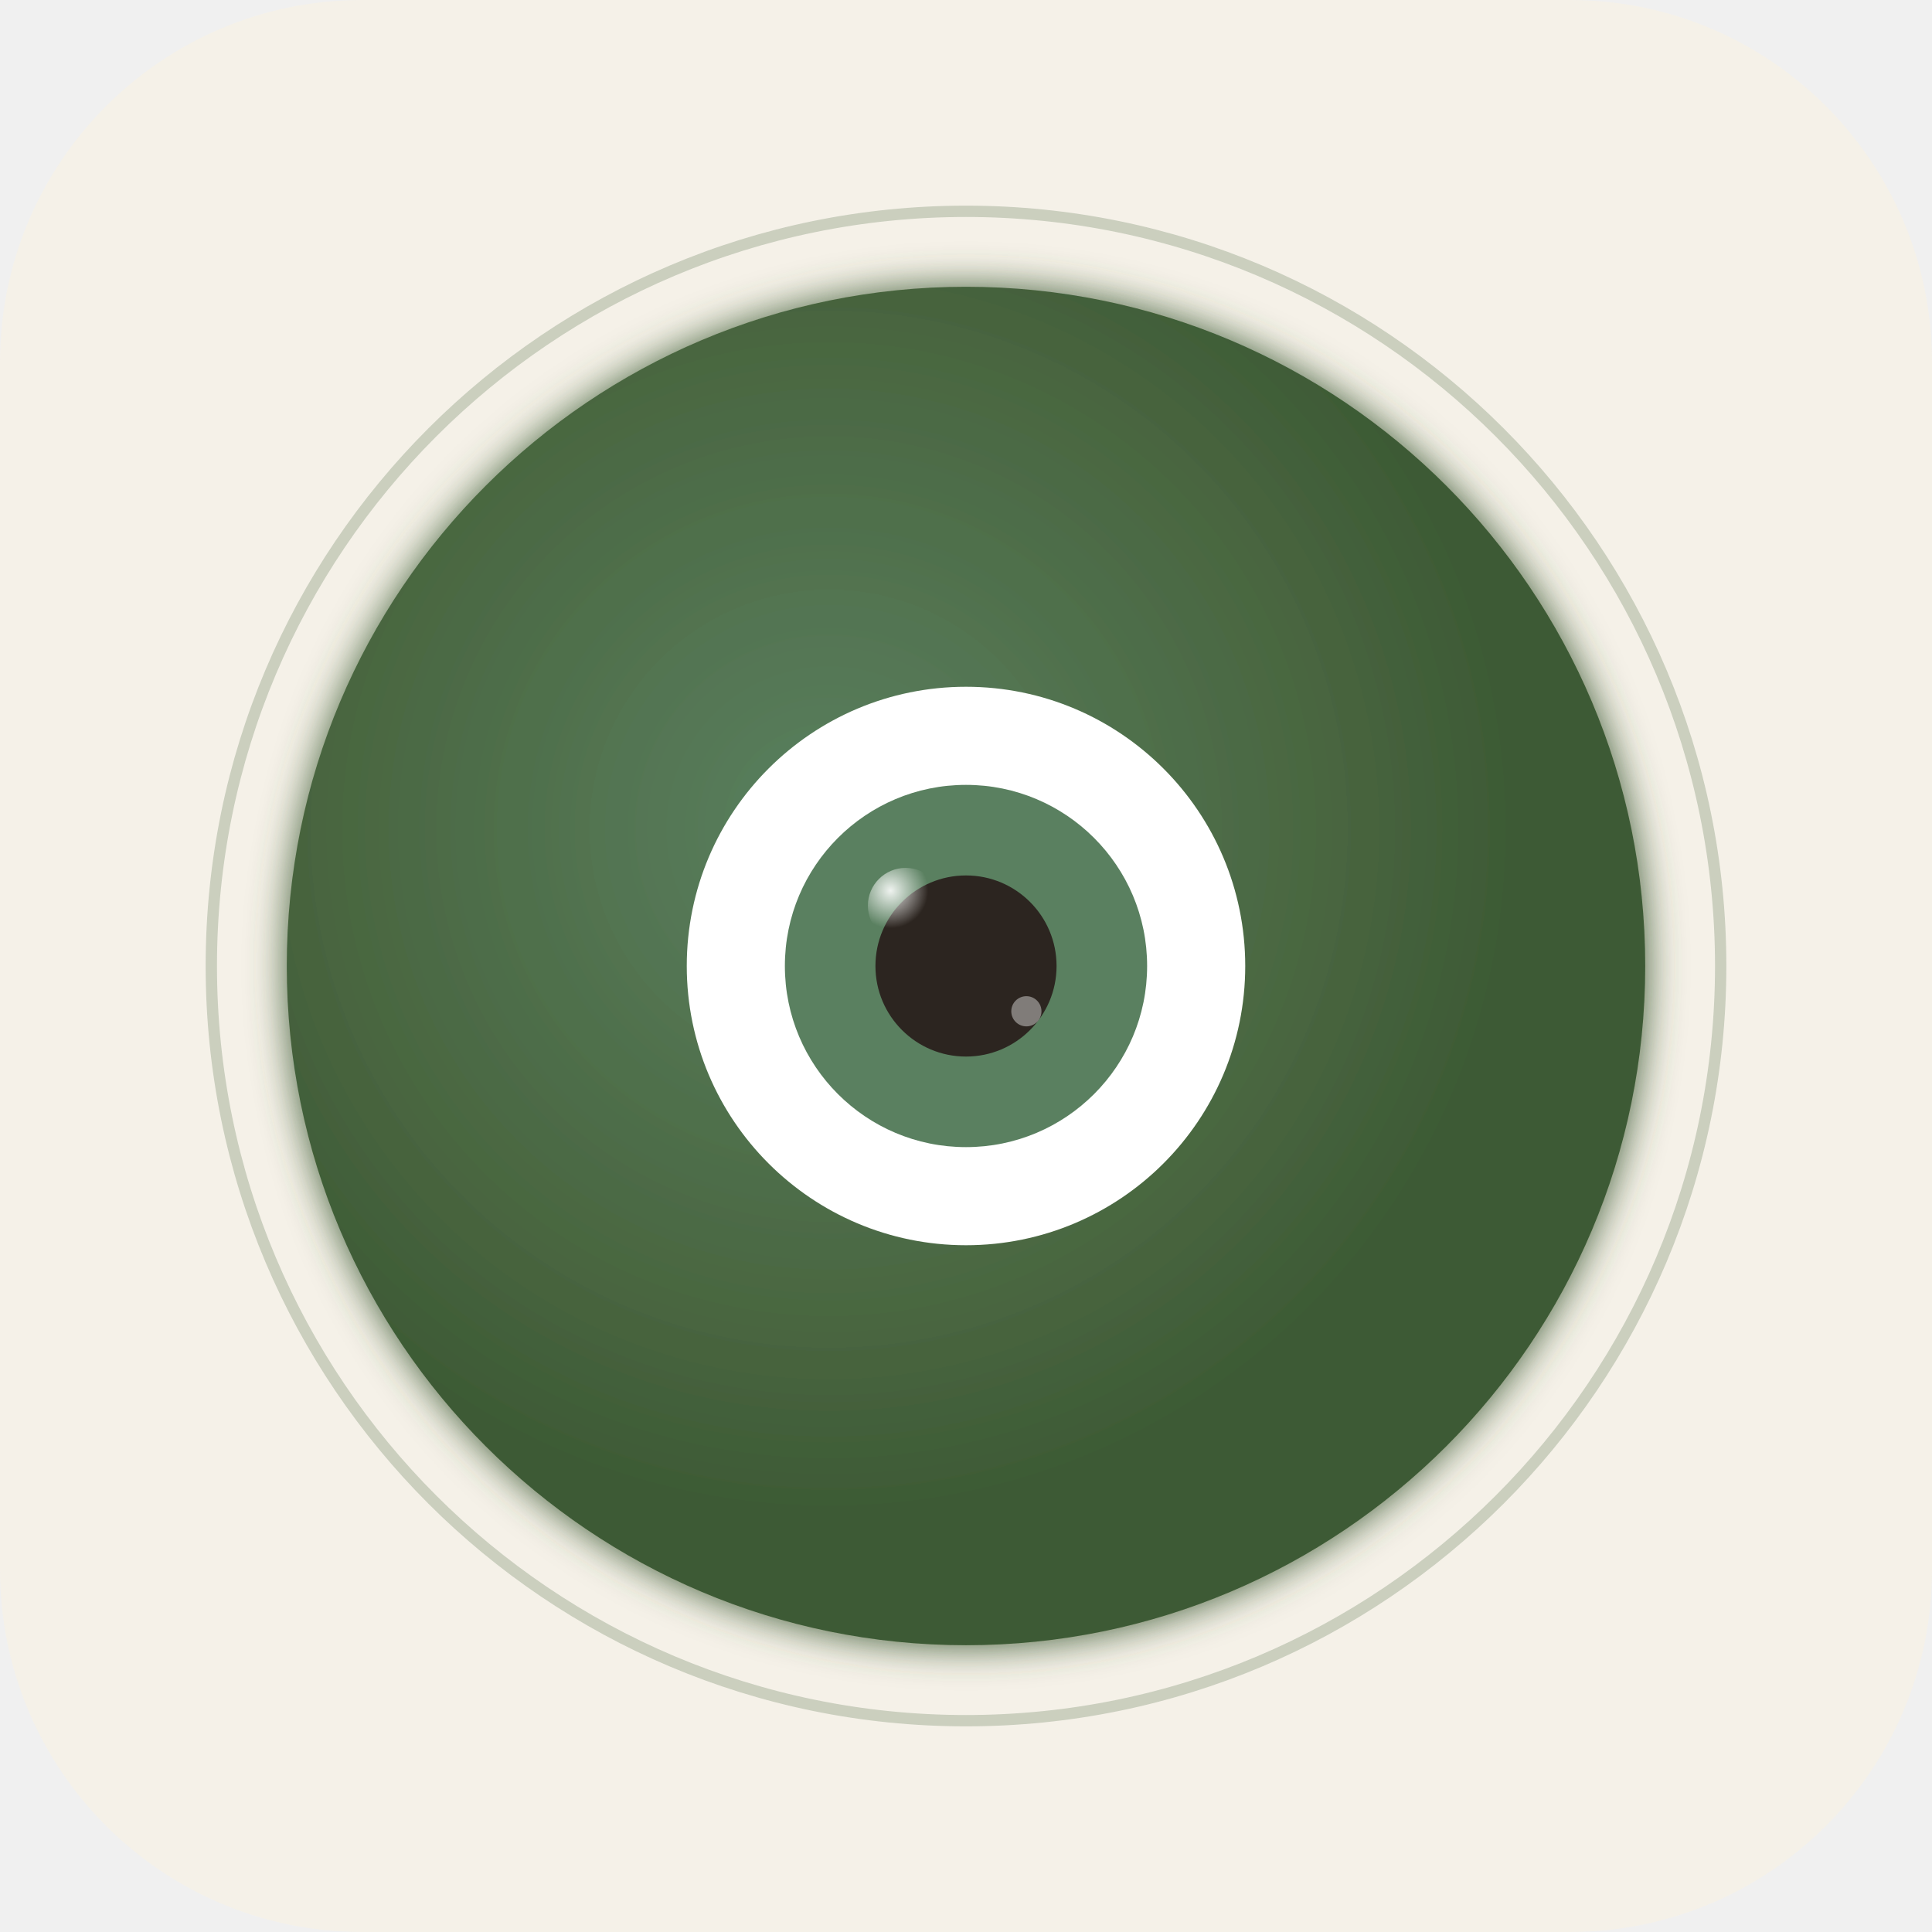
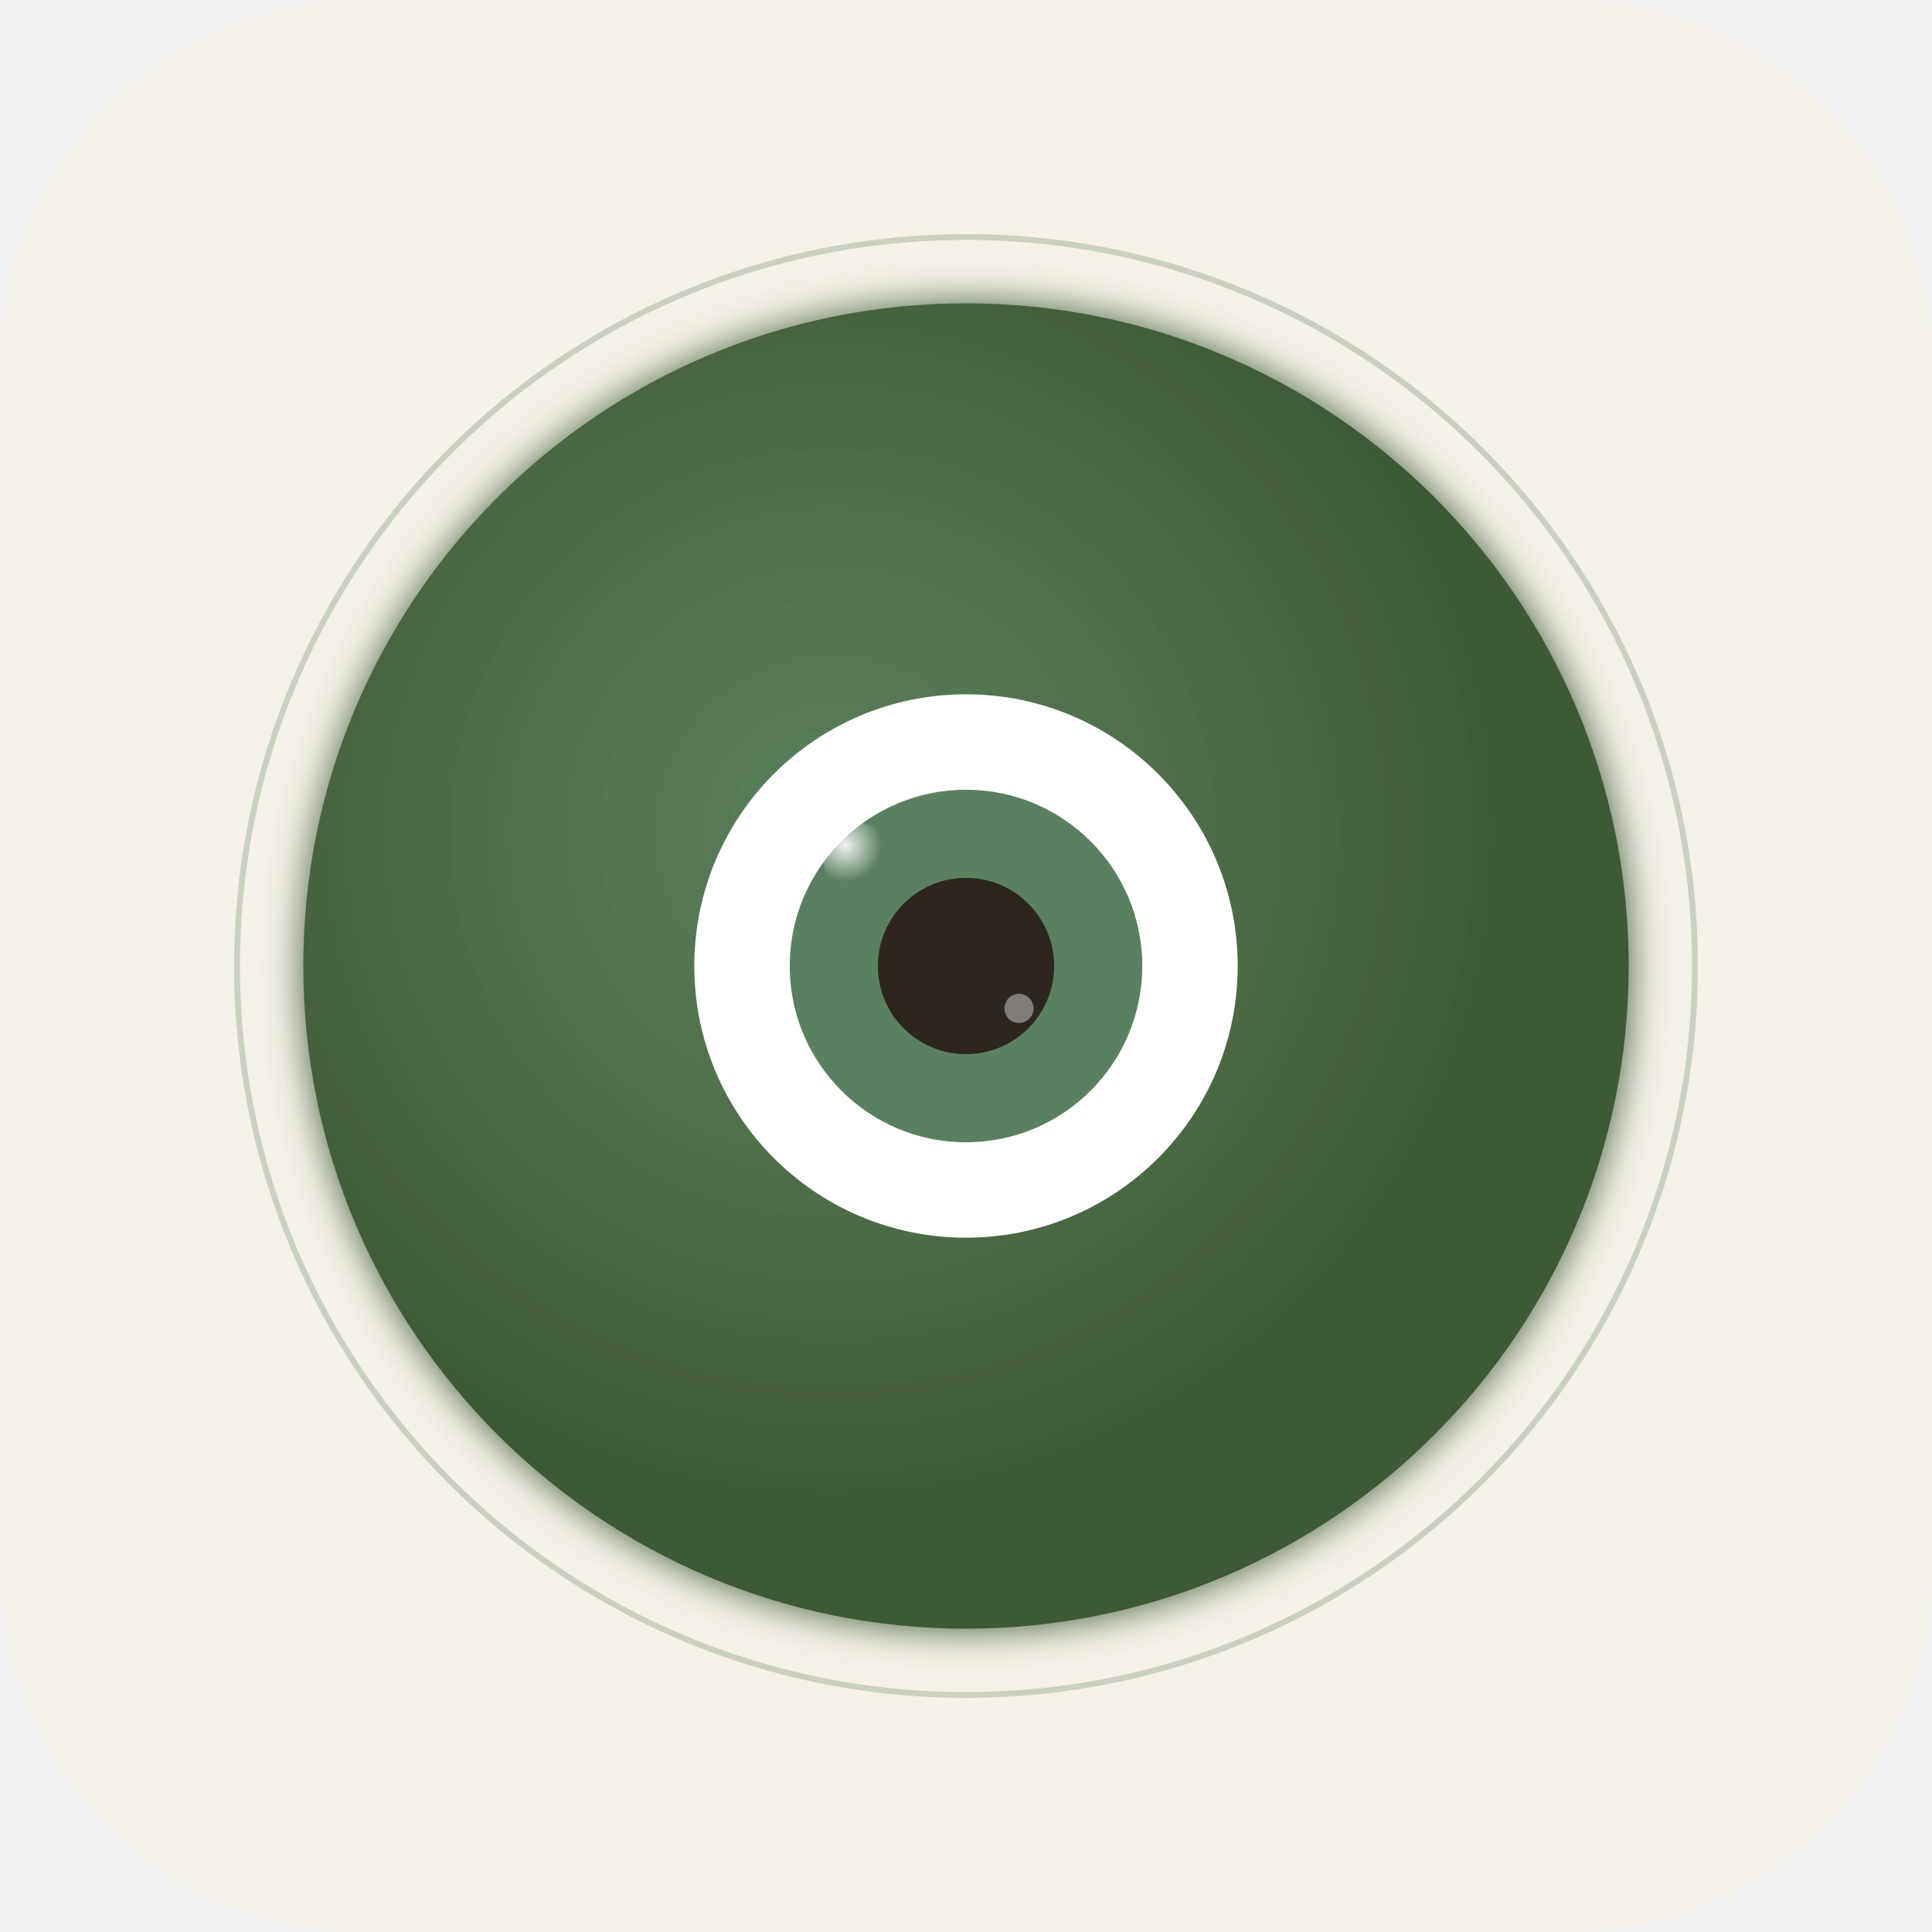
<svg xmlns="http://www.w3.org/2000/svg" viewBox="0 0 512 512" width="512" height="512">
  <defs>
-     <radialGradient id="stoneGradBase" cx="40%" cy="40%">
+     <radialGradient id="stoneGrad512" cx="40%" cy="40%">
      <stop offset="0%" stop-color="#5a8060" />
      <stop offset="70%" stop-color="#4a6741" />
      <stop offset="100%" stop-color="#3d5a35" />
    </radialGradient>
-     <filter id="glowFilterBase" x="-50%" y="-50%" width="200%" height="200%">
-       <feGaussianBlur stdDeviation="5" result="blur" />
-       <feComposite in="SourceGraphic" in2="blur" operator="over" />
-     </filter>
-     <radialGradient id="catchlightGradBase" cx="30%" cy="30%">
+     <radialGradient id="catchlightGrad512" cx="30%" cy="30%">
      <stop offset="0%" stop-color="white" stop-opacity="0.9" />
      <stop offset="100%" stop-color="white" stop-opacity="0" />
    </radialGradient>
+     <filter id="glowFilter512" x="-50%" y="-50%" width="200%" height="200%">
+       <feGaussianBlur stdDeviation="5.12" result="blur" />
+       <feComposite in="SourceGraphic" in2="blur" operator="over" />
+     </filter>
  </defs>
  <rect width="512" height="512" rx="96" fill="#F5F1E8" />
-   <circle cx="256" cy="256" r="200" fill="none" stroke="#4a6741" stroke-width="3" opacity="0.25" />
-   <circle cx="256" cy="256" r="180" fill="url(#stoneGradBase)" filter="url(#glowFilterBase)" />
-   <circle cx="256" cy="256" r="74" fill="white" />
-   <circle cx="256" cy="256" r="48" fill="#5a8060" />
-   <circle cx="256" cy="256" r="24" fill="#2c2520" />
-   <circle cx="240" cy="240" r="10" fill="url(#catchlightGradBase)" />
-   <circle cx="272" cy="268" r="4" fill="white" opacity="0.4" />
+   <circle cx="256" cy="256" r="193.178" fill="none" stroke="#4a6741" stroke-width="1.536" opacity="0.25" />
+   <circle cx="256" cy="256" r="175.616" fill="url(#stoneGrad512)" filter="url(#glowFilter512)" />
+   <circle cx="256" cy="256" r="72.003" fill="white" />
+   <circle cx="256" cy="256" r="46.714" fill="#5a8060" />
+   <circle cx="256" cy="256" r="23.357" fill="#2c2520" />
+   <circle cx="227.901" cy="227.901" r="9.659" fill="url(#catchlightGrad512)" />
+   <circle cx="270.049" cy="267.239" r="3.864" fill="white" opacity="0.4" />
</svg>
